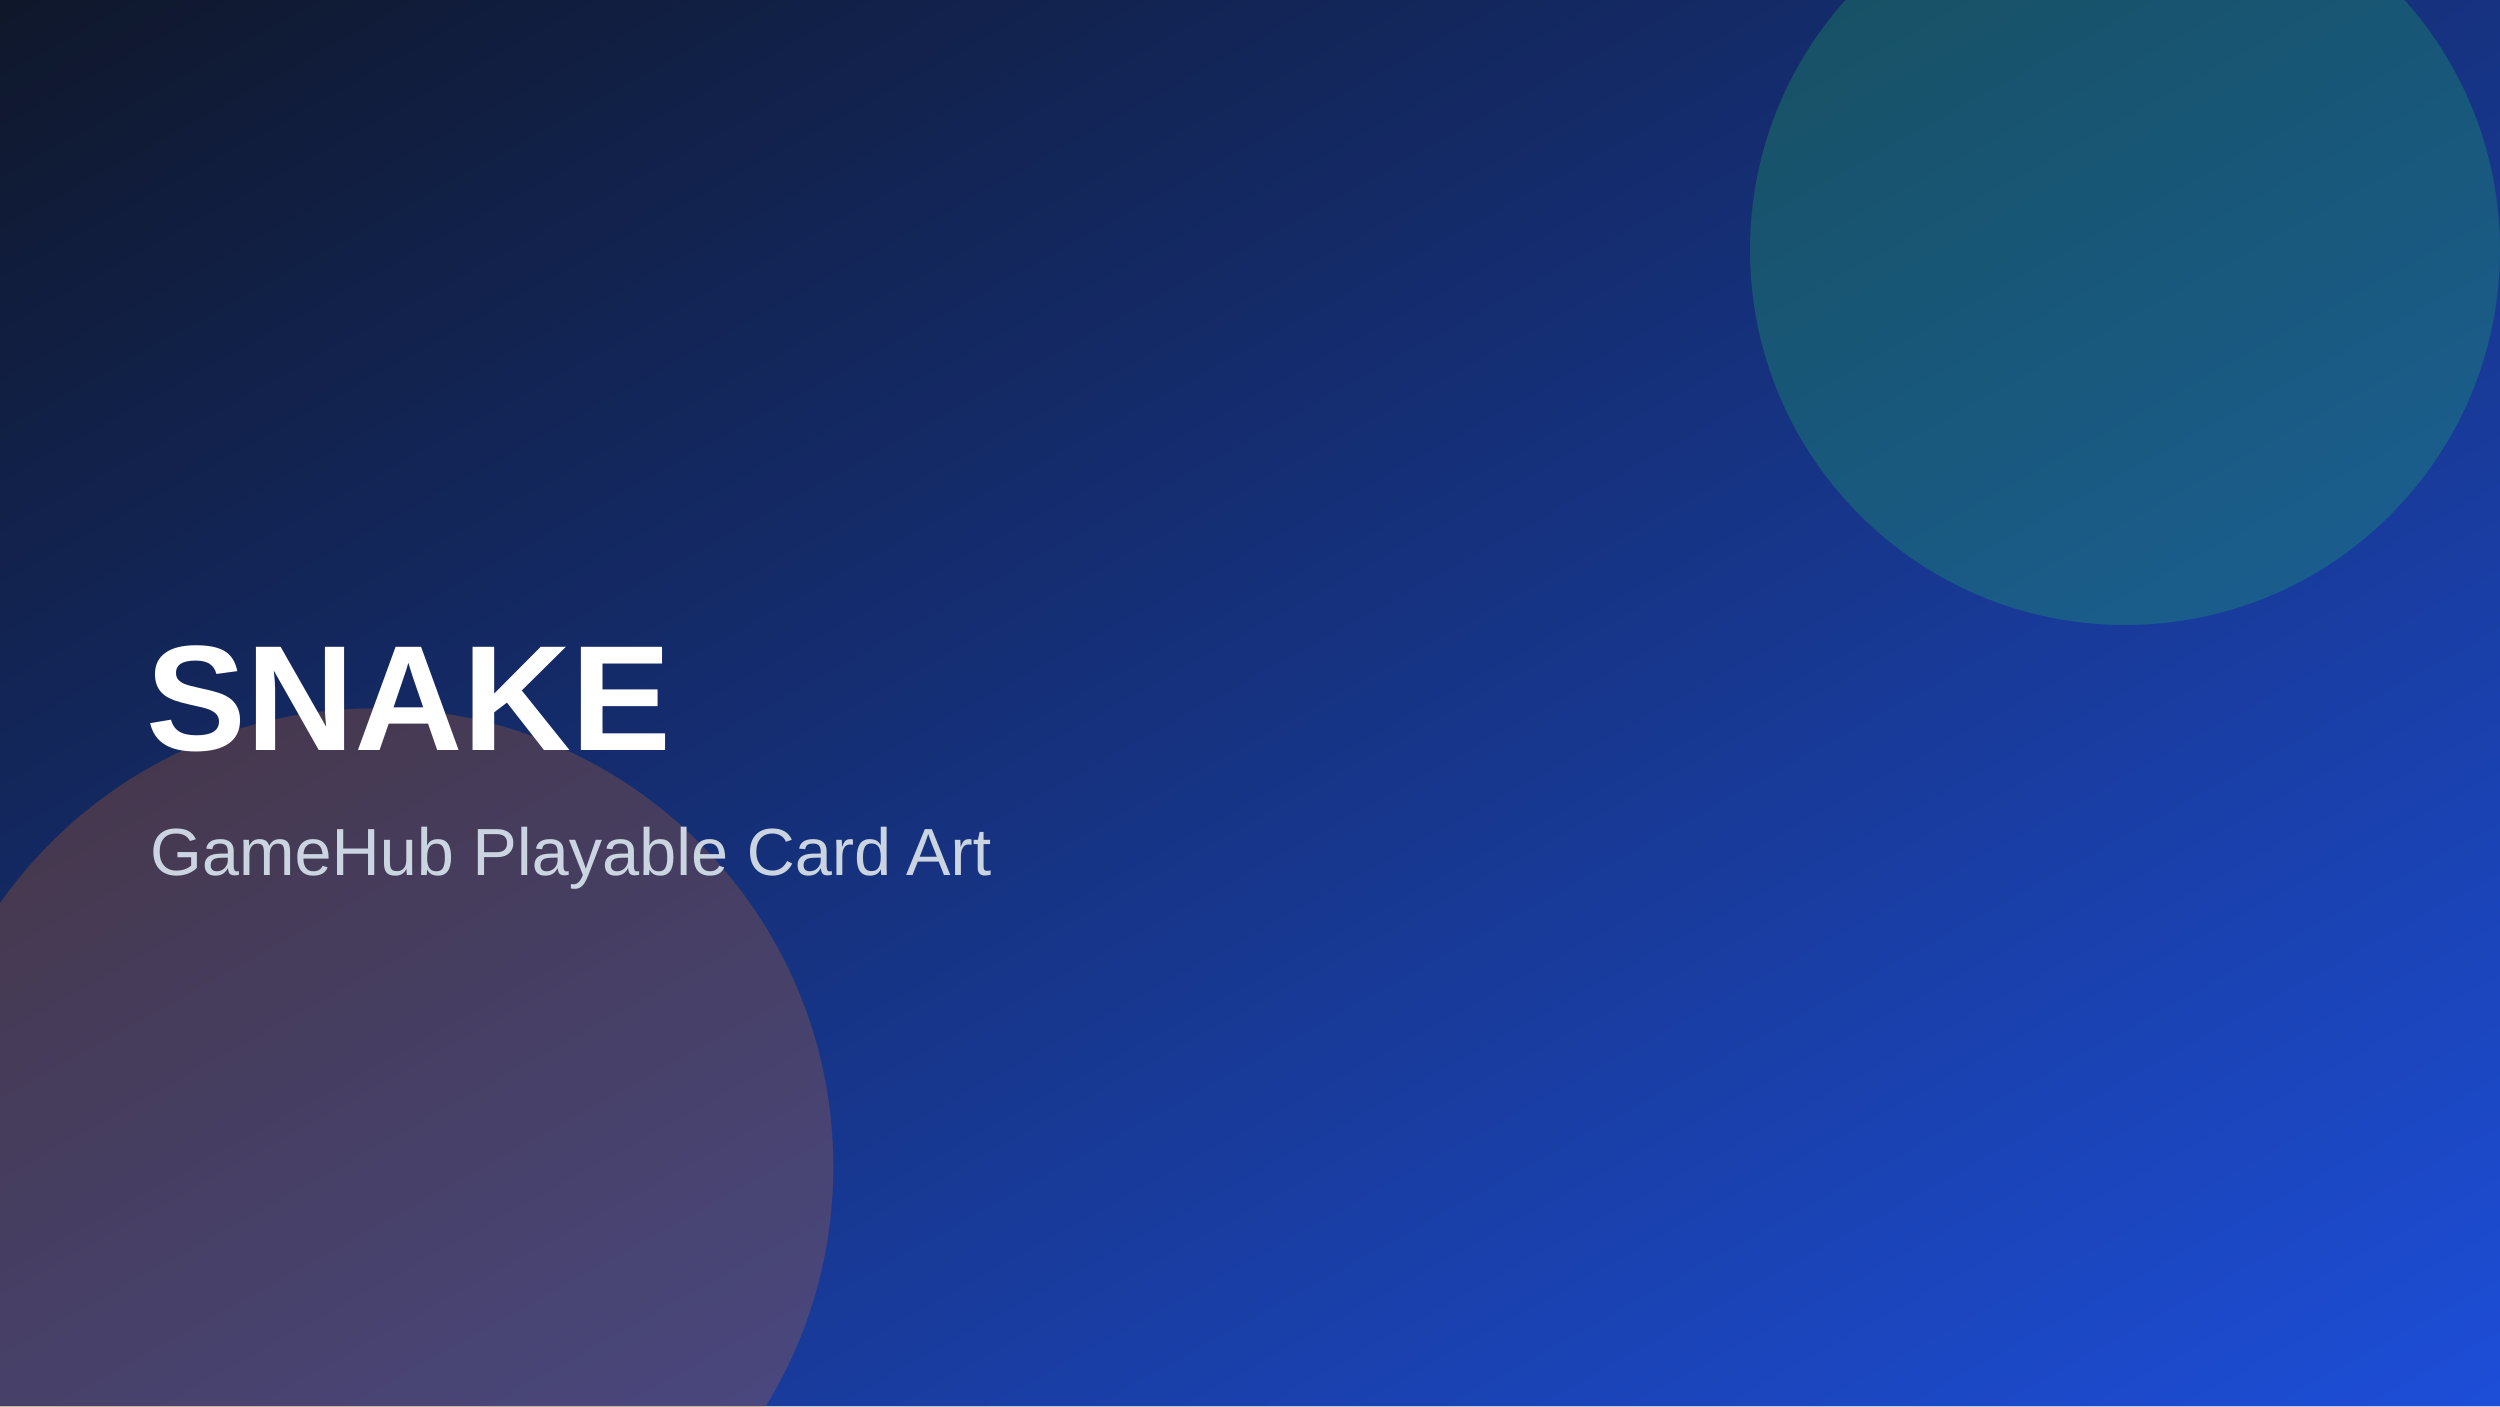
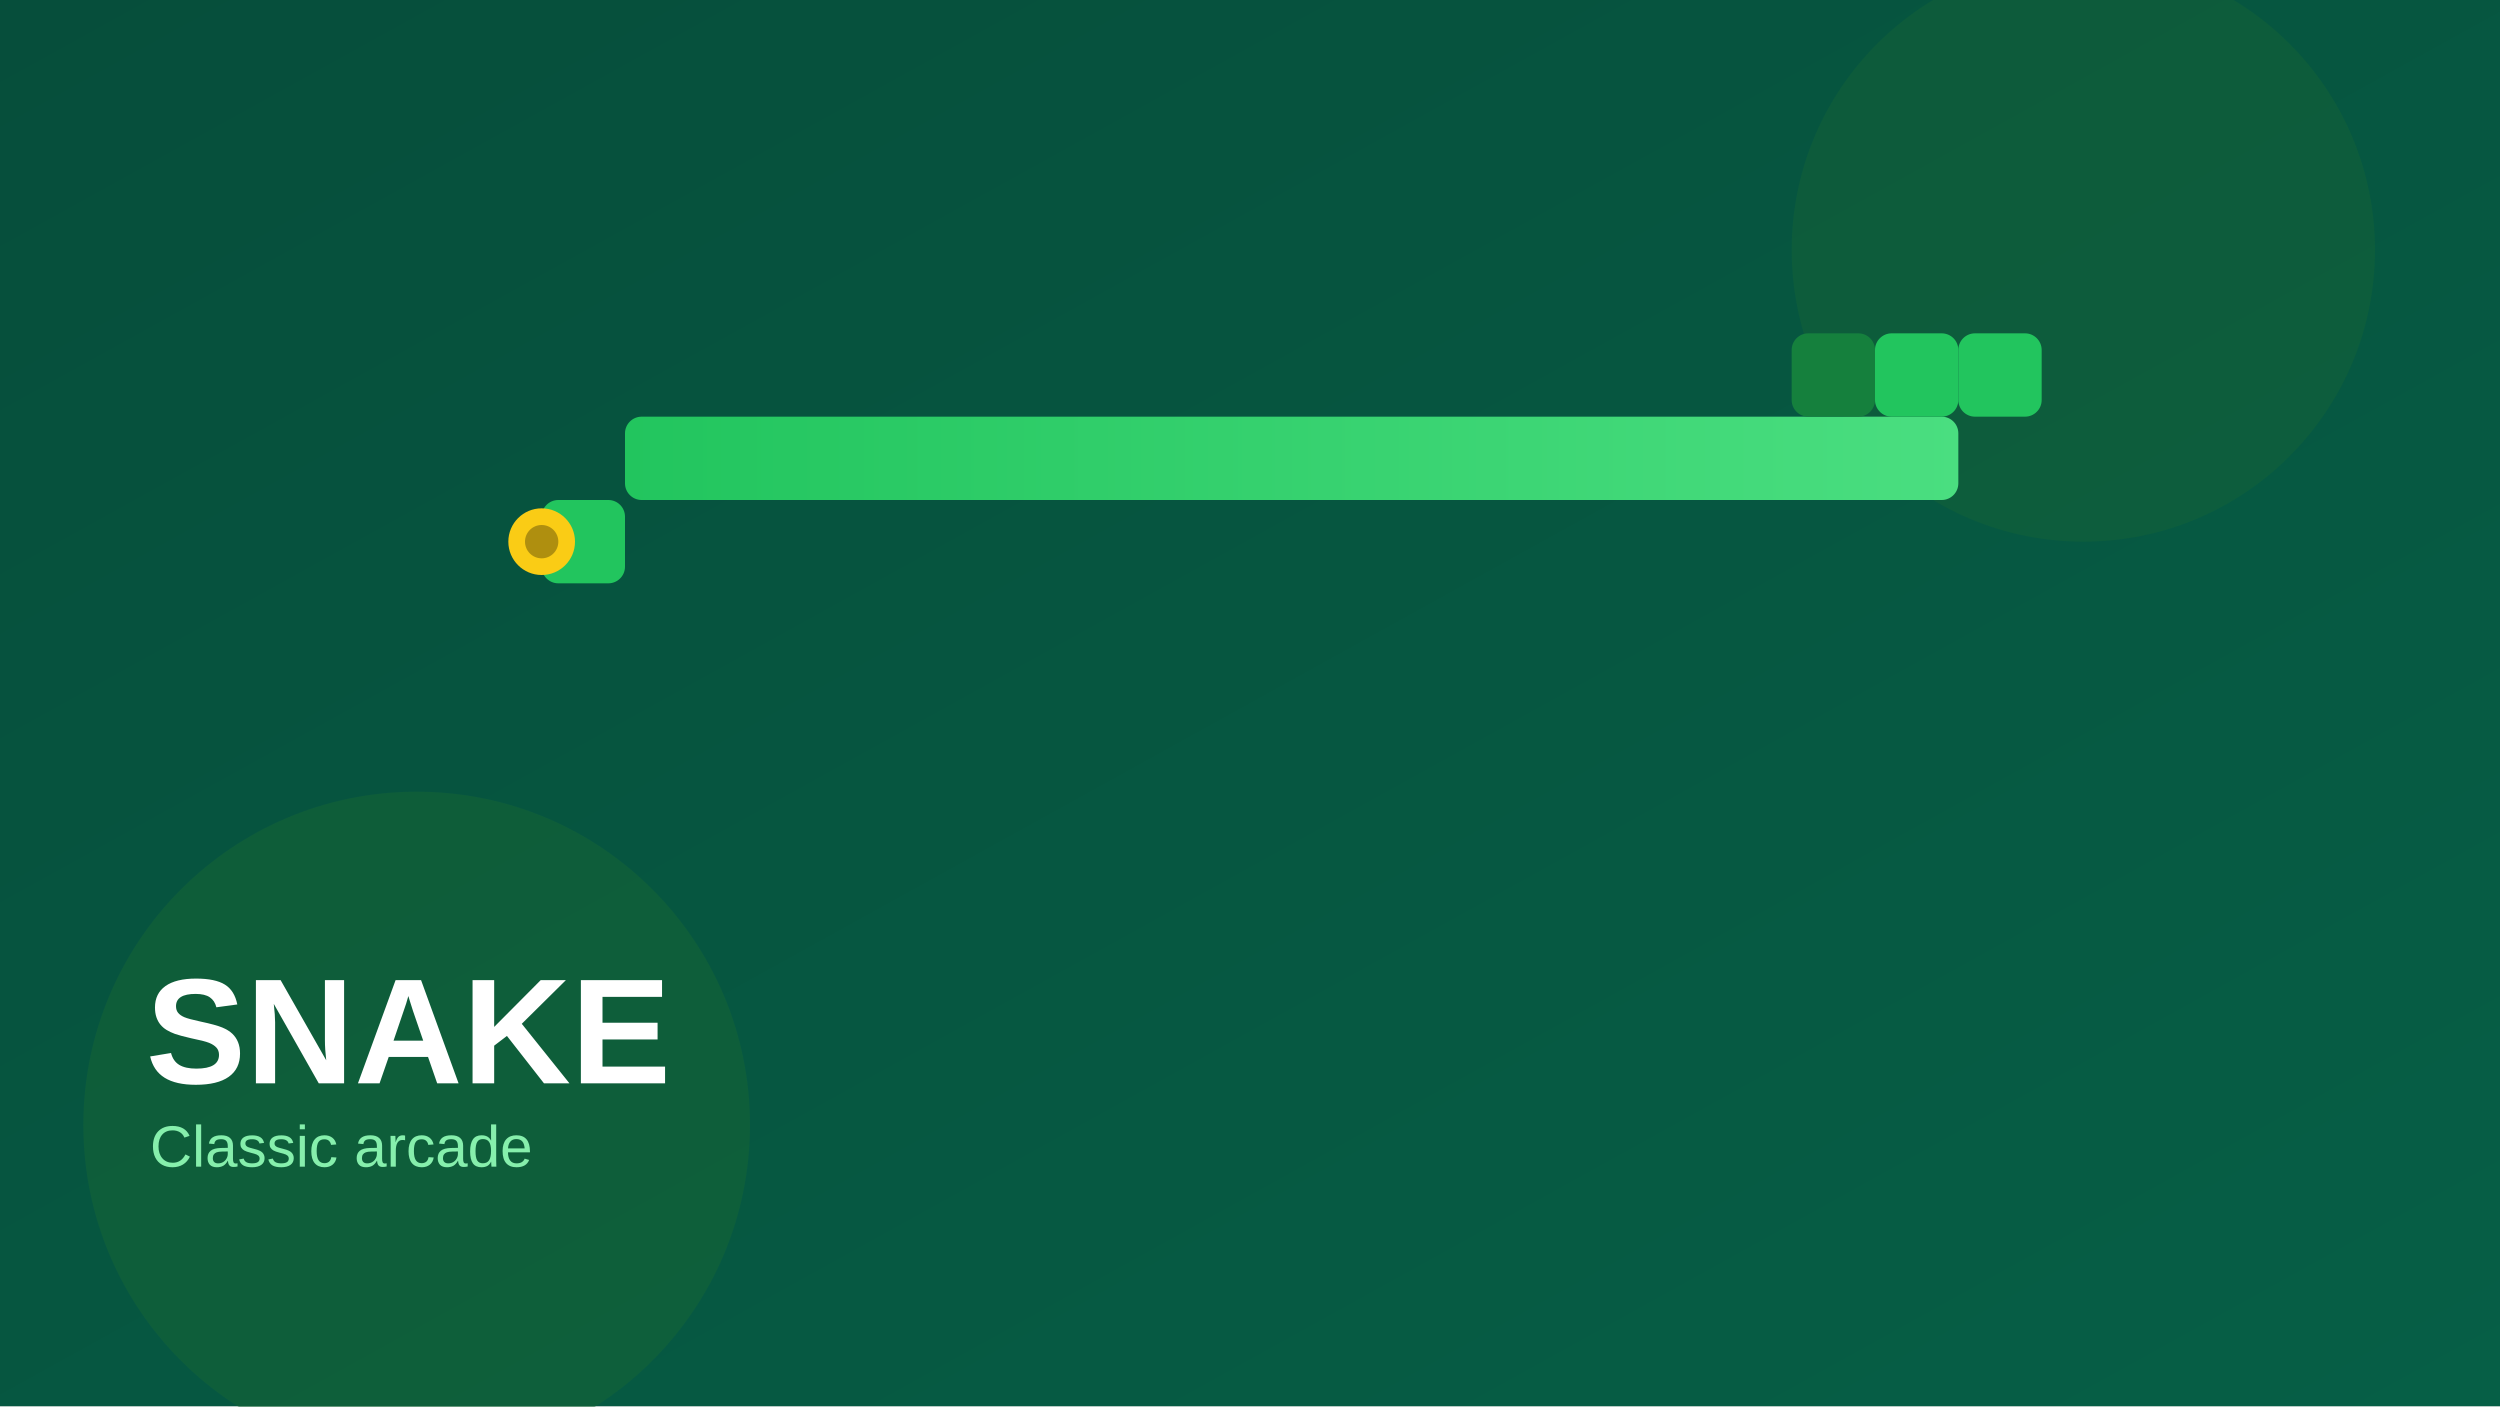
<svg xmlns="http://www.w3.org/2000/svg" viewBox="0 0 1200 675">
  <defs>
    <linearGradient id="g" x1="0" y1="0" x2="1" y2="1">
-       <stop offset="0%" stop-color="#0f172a" />
-       <stop offset="100%" stop-color="#1d4ed8" />
+       <stop offset="0%" stop-color="#064e3b" />
+       <stop offset="100%" stop-color="#065f46" />
+     </linearGradient>
+     <linearGradient id="s" x1="0" y1="0" x2="1" y2="0">
+       <stop offset="0%" stop-color="#22c55e" />
+       <stop offset="100%" stop-color="#4ade80" />
    </linearGradient>
  </defs>
  <rect width="1200" height="675" fill="url(#g)" />
-   <circle cx="1020" cy="120" r="180" fill="rgba(34,197,94,0.25)" />
-   <circle cx="180" cy="560" r="220" fill="rgba(249,115,22,0.22)" />
-   <text x="70" y="360" fill="#ffffff" font-family="Segoe UI, Arial, sans-serif" font-size="72" font-weight="700">SNAKE</text>
-   <text x="72" y="420" fill="#cbd5e1" font-family="Segoe UI, Arial, sans-serif" font-size="32">GameHub Playable Card Art</text>
+   <circle cx="200" cy="540" r="160" fill="#166534" opacity="0.5" />
+   <circle cx="1000" cy="120" r="140" fill="#166534" opacity="0.4" />
+   <rect x="300" y="200" width="640" height="40" rx="8" fill="url(#s)" />
+   <rect x="260" y="240" width="40" height="40" rx="8" fill="#22c55e" />
+   <rect x="860" y="160" width="40" height="40" rx="8" fill="#15803d" />
+   <rect x="900" y="160" width="40" height="40" rx="8" fill="#22c55e" />
+   <rect x="940" y="160" width="40" height="40" rx="8" fill="#22c55e" />
+   <circle cx="260" cy="260" r="16" fill="#facc15" />
+   <circle cx="260" cy="260" r="8" fill="#000" opacity="0.3" />
+   <text x="70" y="520" fill="#ffffff" font-family="Segoe UI, Arial, sans-serif" font-size="72" font-weight="700">SNAKE</text>
+   <text x="72" y="560" fill="#86efac" font-family="Segoe UI, Arial, sans-serif" font-size="28">Classic arcade</text>
</svg>
